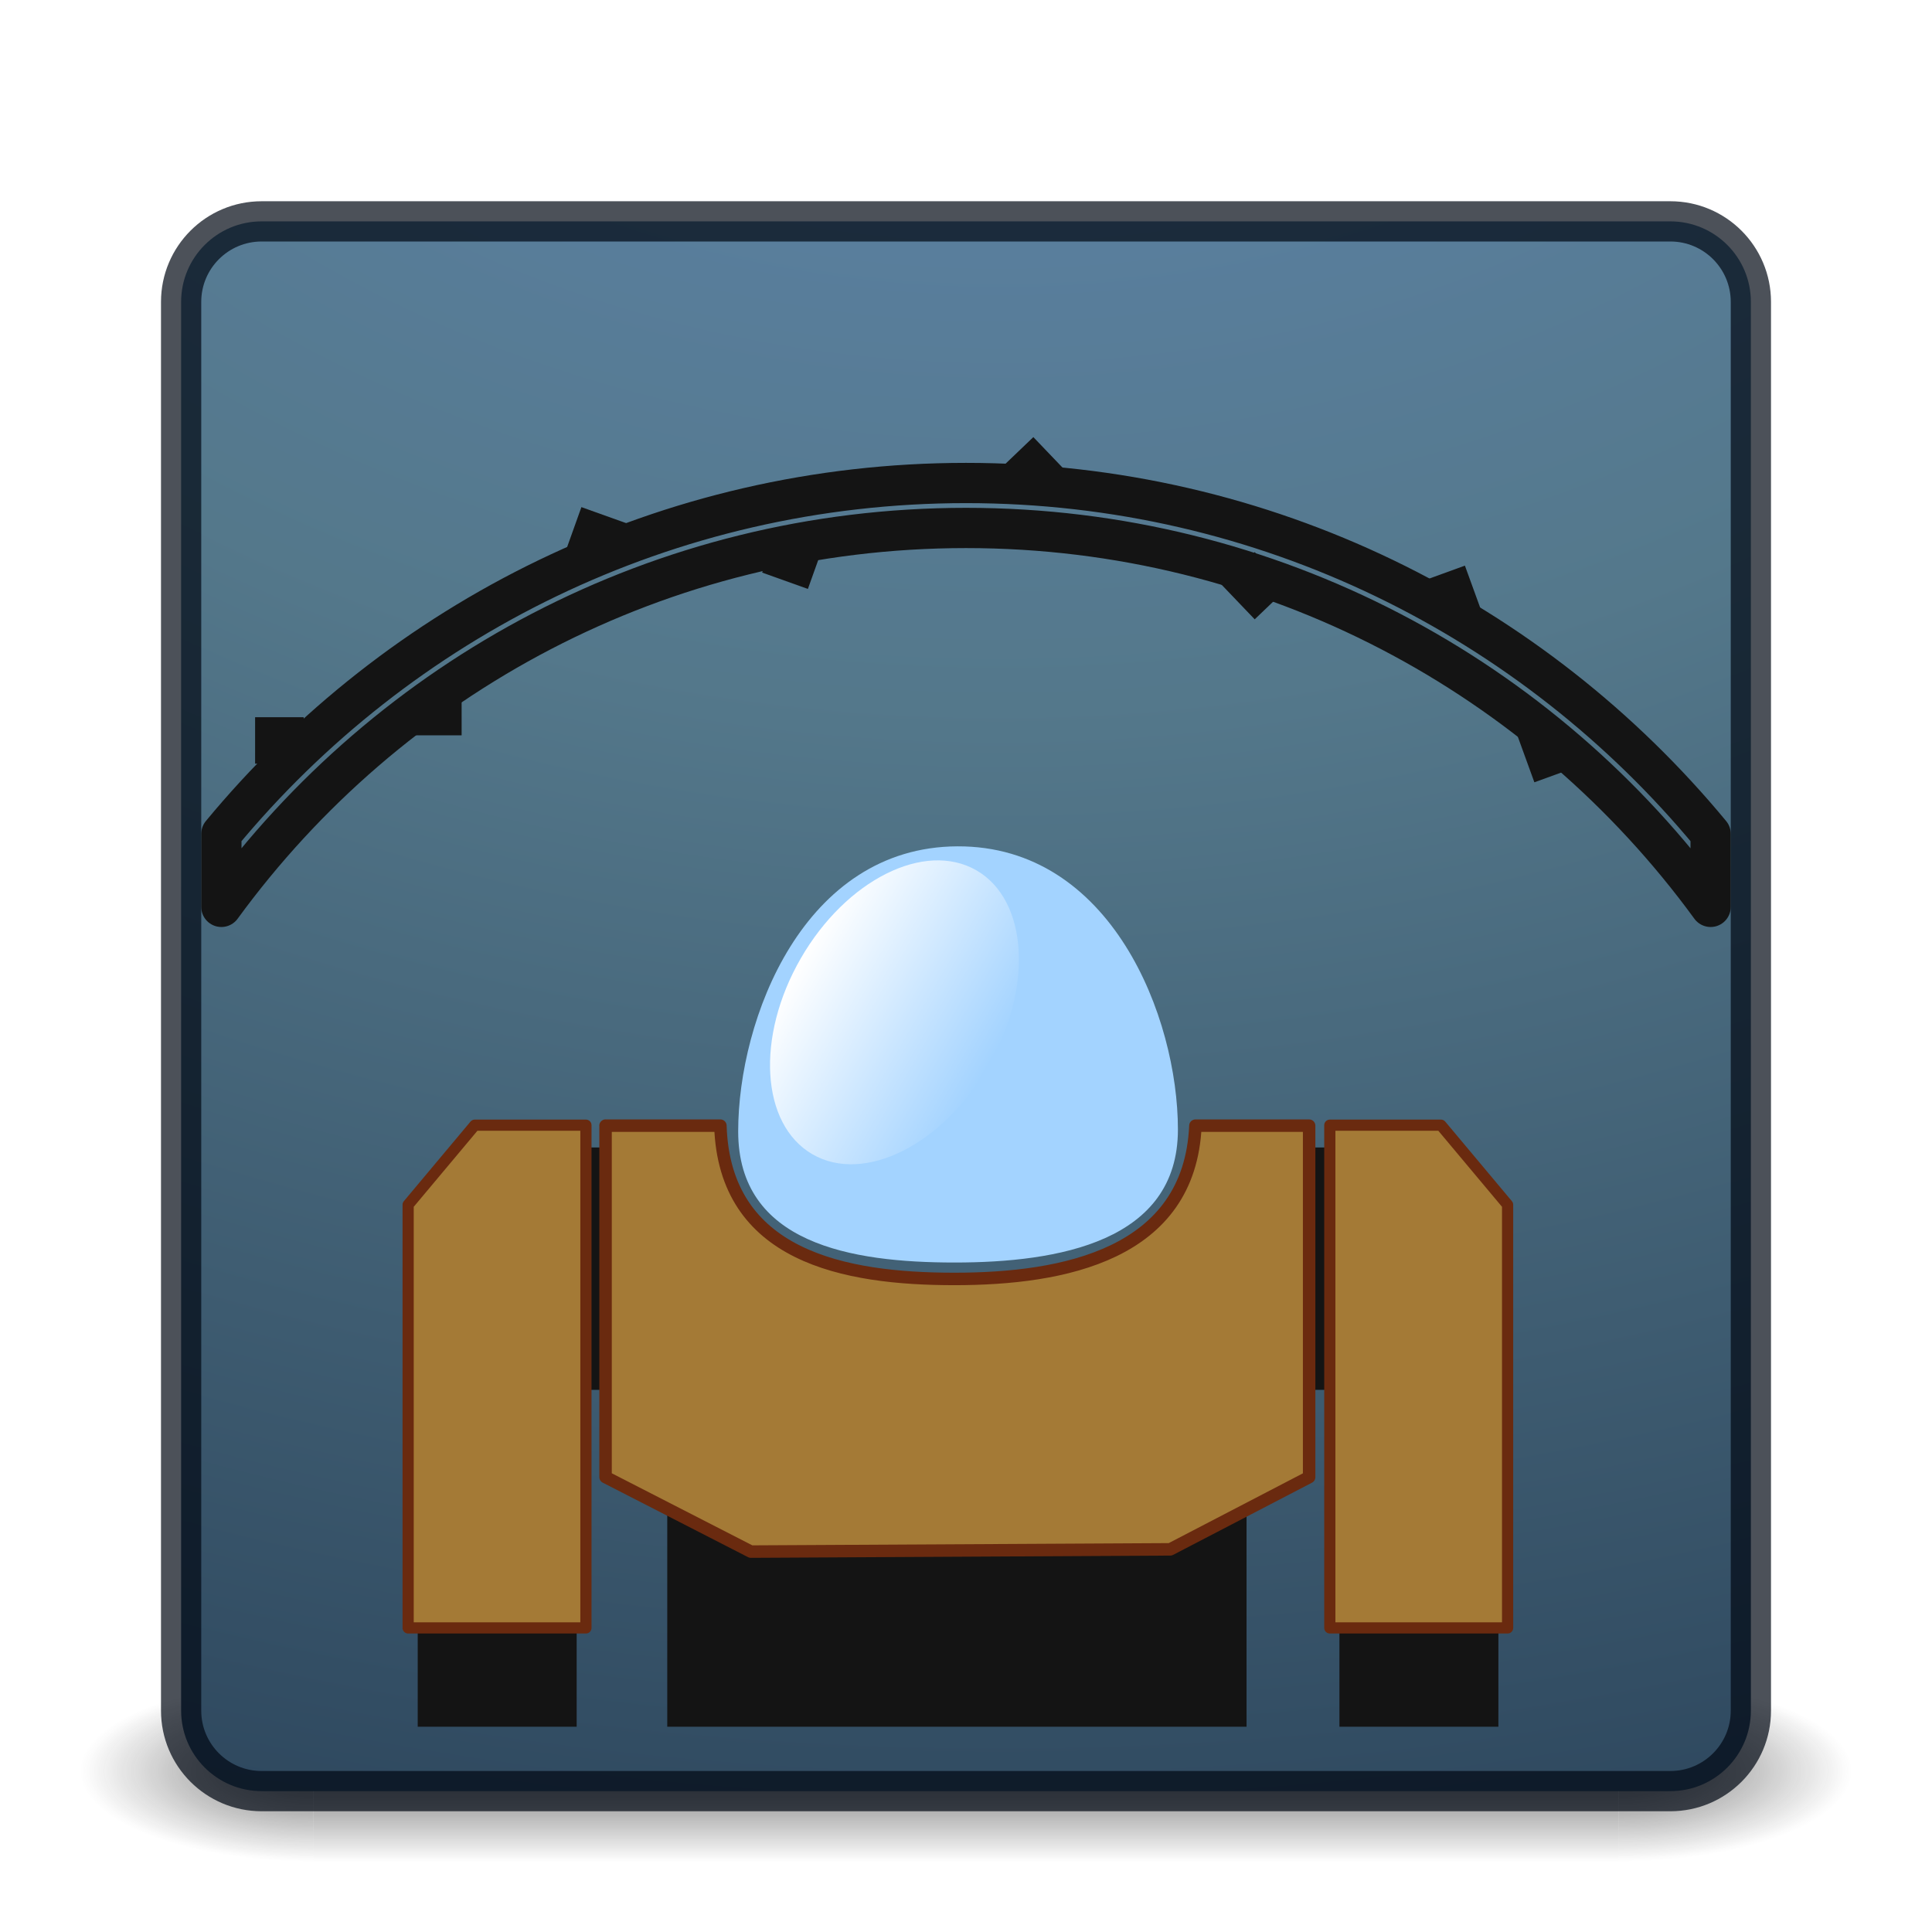
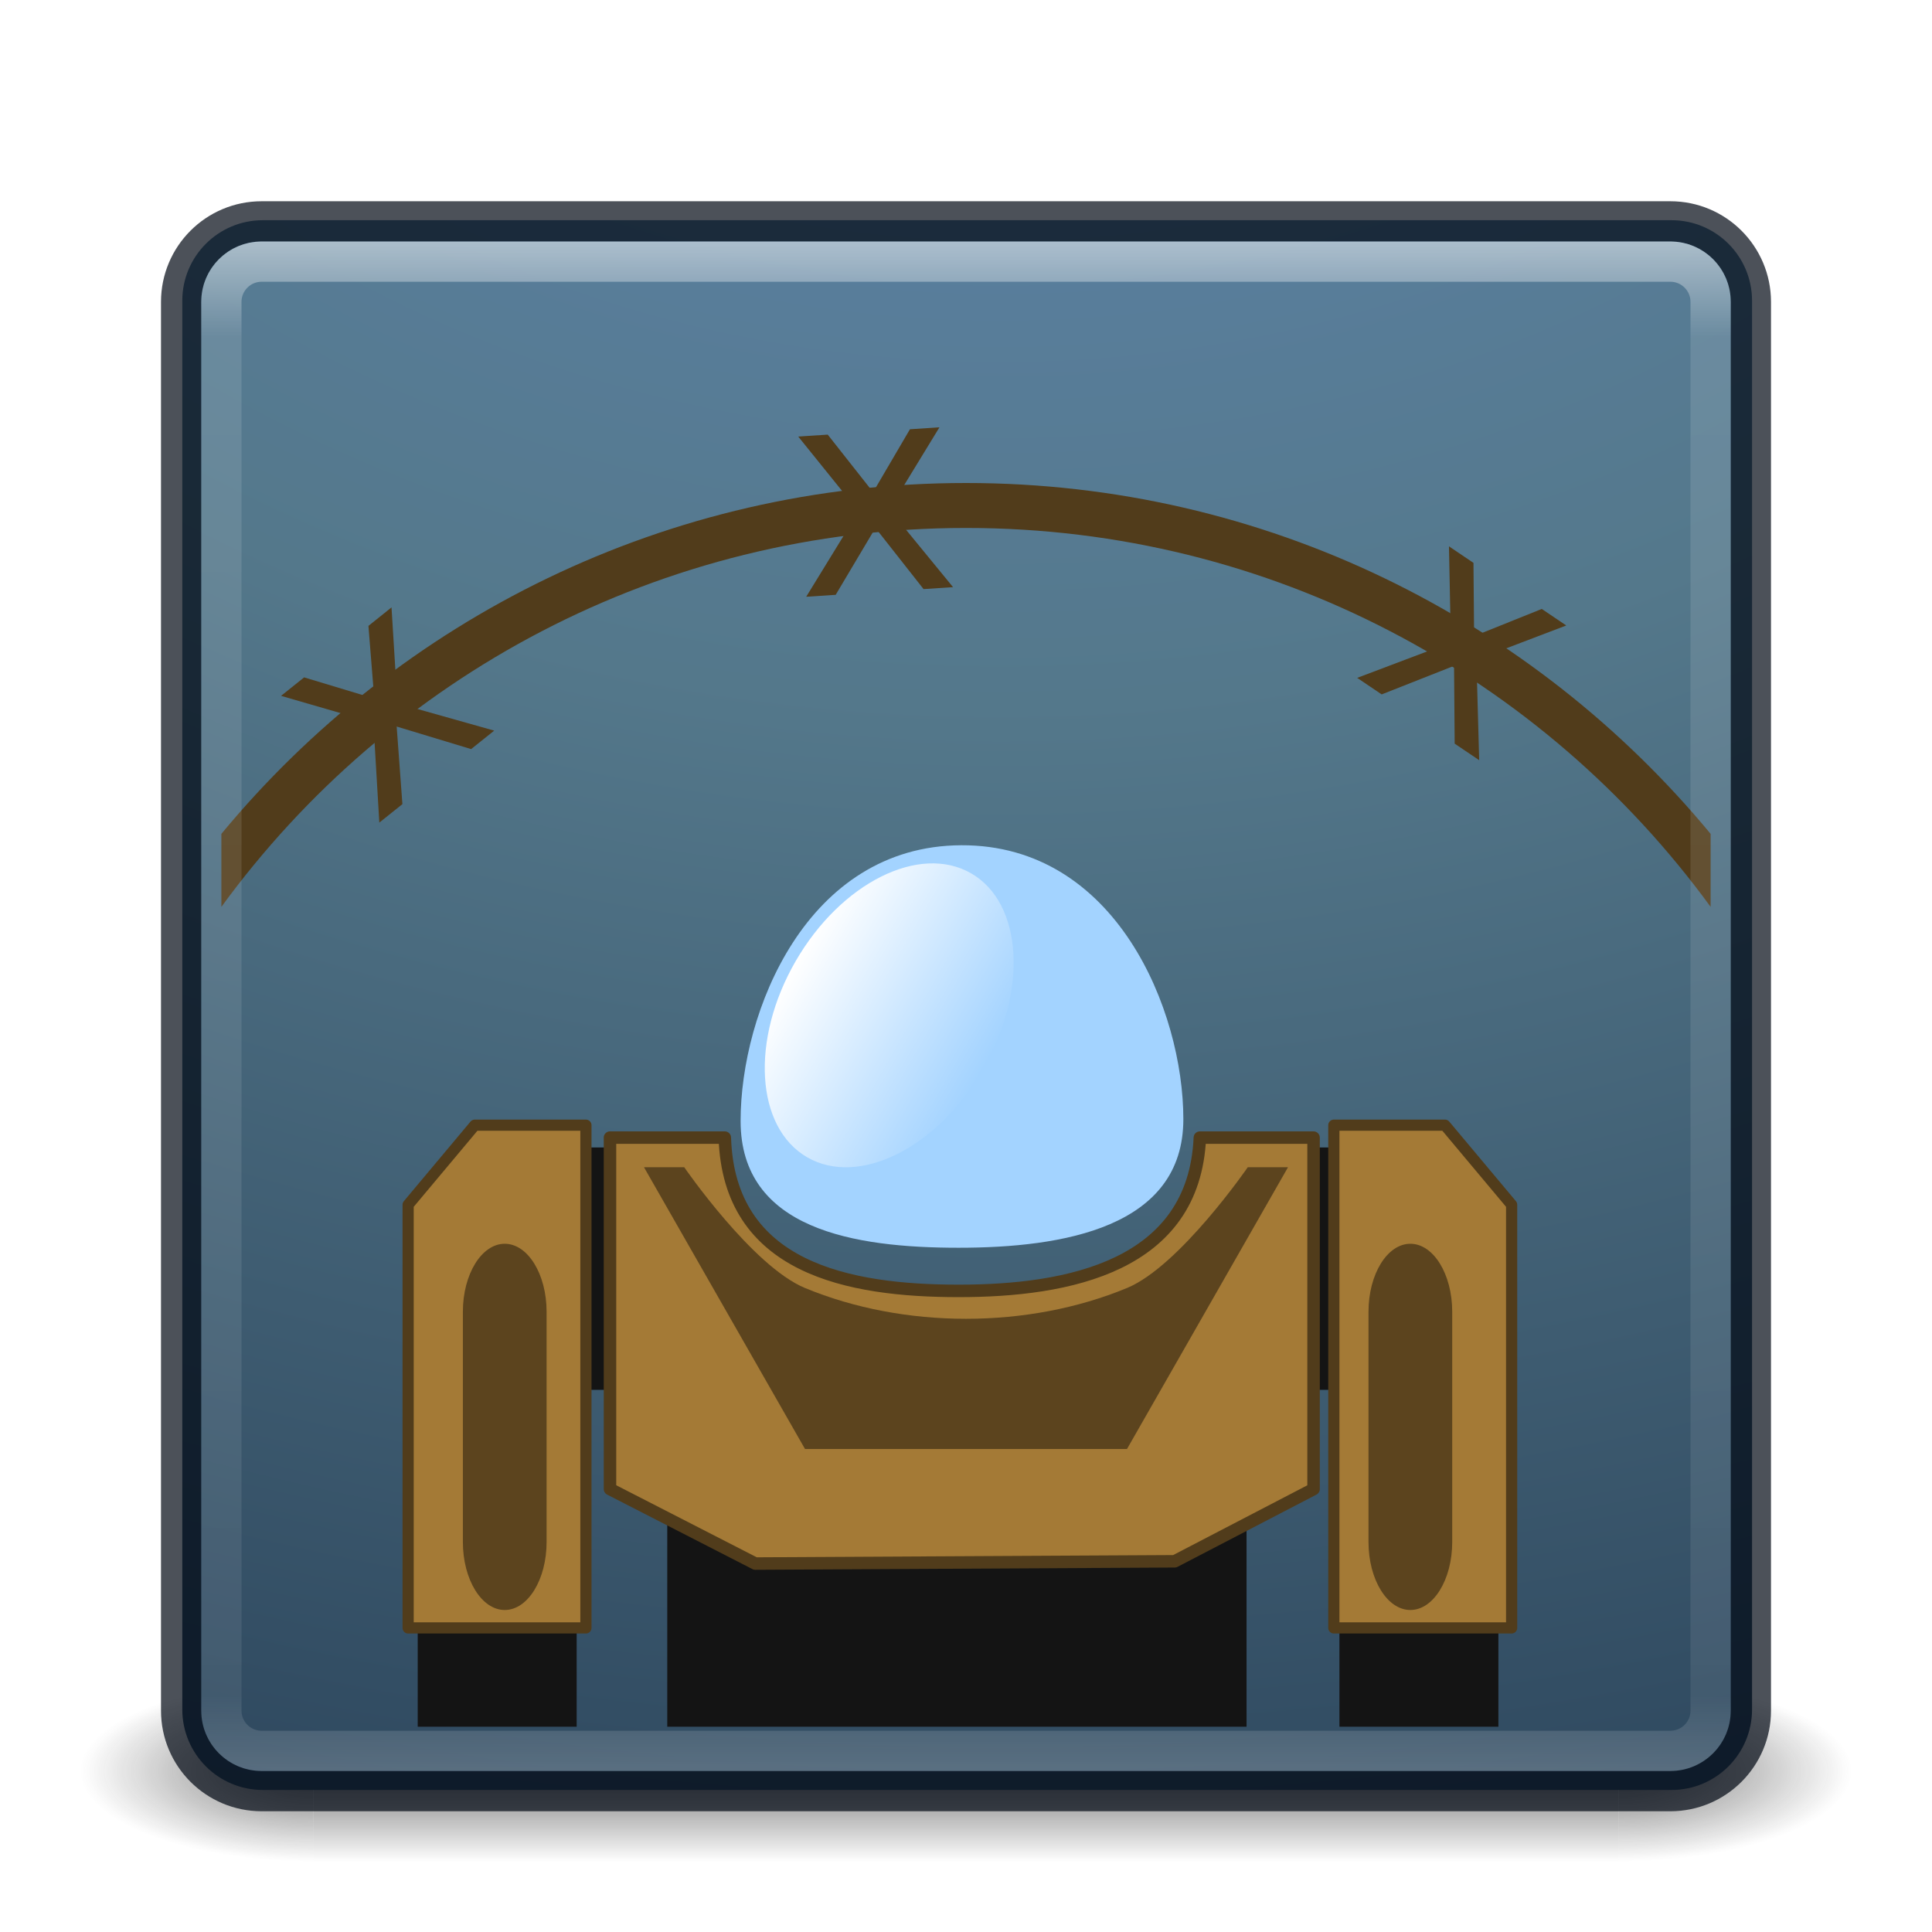
<svg xmlns="http://www.w3.org/2000/svg" xmlns:xlink="http://www.w3.org/1999/xlink" version="1.1" width="48" height="48" id="svg4296">
  <defs id="defs4298">
    <linearGradient id="linearGradient4539">
      <stop style="stop-color:#ffffff;stop-opacity:1;" offset="0" id="stop4541" />
      <stop style="stop-color:#ffffff;stop-opacity:0;" offset="1" id="stop4543" />
    </linearGradient>
    <linearGradient id="linearGradient4286">
      <stop offset="0" style="stop-color:#6188b9;stop-opacity:1" id="stop4288" />
      <stop offset="0.262" style="stop-color:#54788b;stop-opacity:1" id="stop4290" />
      <stop offset="0.705" style="stop-color:#12243d;stop-opacity:1" id="stop4292" />
      <stop offset="1" style="stop-color:#000918;stop-opacity:1" id="stop4294" />
    </linearGradient>
    <linearGradient id="linearGradient3895">
      <stop id="stop3897" style="stop-color:#ffffff;stop-opacity:1" offset="0" />
      <stop id="stop3899" style="stop-color:#ffffff;stop-opacity:0.235" offset="0.053" />
      <stop id="stop3901" style="stop-color:#ffffff;stop-opacity:0.157" offset="0.951" />
      <stop id="stop3903" style="stop-color:#ffffff;stop-opacity:0.392" offset="1" />
    </linearGradient>
    <linearGradient x1="20" y1="26" x2="20" y2="13" id="linearGradient4183" xlink:href="#linearGradient3680-6-6-6-3" gradientUnits="userSpaceOnUse" gradientTransform="translate(0,0.9999922)" />
    <linearGradient id="linearGradient3680-6-6-6-3">
      <stop id="stop3682-4-6-1-3" style="stop-color:#dcdcdc;stop-opacity:1" offset="0" />
      <stop id="stop3684-8-5-8-0" style="stop-color:#ffffff;stop-opacity:1" offset="1" />
    </linearGradient>
    <linearGradient x1="24" y1="5" x2="24" y2="43" id="linearGradient3982" xlink:href="#linearGradient3924-1" gradientUnits="userSpaceOnUse" gradientTransform="translate(4e-6,1.000006)" />
    <linearGradient id="linearGradient3924-1">
      <stop id="stop3926-3" style="stop-color:#ffffff;stop-opacity:1" offset="0" />
      <stop id="stop3928-91" style="stop-color:#ffffff;stop-opacity:0.235" offset="0.063" />
      <stop id="stop3930-6" style="stop-color:#ffffff;stop-opacity:0.157" offset="0.951" />
      <stop id="stop3932-6" style="stop-color:#ffffff;stop-opacity:0.392" offset="1" />
    </linearGradient>
    <radialGradient cx="4.993" cy="43.5" r="2.5" fx="4.993" fy="43.5" id="radialGradient3963" xlink:href="#linearGradient3688-166-749" gradientUnits="userSpaceOnUse" gradientTransform="matrix(2.003784,0,0,1.4,27.98813,-17.4)" />
    <linearGradient id="linearGradient3688-166-749">
      <stop id="stop2883" style="stop-color:#181818;stop-opacity:1" offset="0" />
      <stop id="stop2885" style="stop-color:#181818;stop-opacity:0" offset="1" />
    </linearGradient>
    <radialGradient cx="4.993" cy="43.5" r="2.5" fx="4.993" fy="43.5" id="radialGradient3965" xlink:href="#linearGradient3688-464-309" gradientUnits="userSpaceOnUse" gradientTransform="matrix(2.003784,0,0,1.4,-20.01187,-104.4)" />
    <linearGradient id="linearGradient3688-464-309">
      <stop id="stop2889" style="stop-color:#181818;stop-opacity:1" offset="0" />
      <stop id="stop2891" style="stop-color:#181818;stop-opacity:0" offset="1" />
    </linearGradient>
    <linearGradient x1="25.058" y1="47.028" x2="25.058" y2="39.999" id="linearGradient3967" xlink:href="#linearGradient3702-501-757" gradientUnits="userSpaceOnUse" />
    <linearGradient id="linearGradient3702-501-757">
      <stop id="stop2895" style="stop-color:#181818;stop-opacity:0" offset="0" />
      <stop id="stop2897" style="stop-color:#181818;stop-opacity:1" offset="0.5" />
      <stop id="stop2899" style="stop-color:#181818;stop-opacity:0" offset="1" />
    </linearGradient>
    <linearGradient x1="20" y1="26" x2="20" y2="13" id="linearGradient3018" xlink:href="#linearGradient3680-6-6-6-3" gradientUnits="userSpaceOnUse" gradientTransform="translate(0,0.9999922)" />
    <linearGradient x1="24" y1="5" x2="24" y2="43" id="linearGradient3024" xlink:href="#linearGradient3895" gradientUnits="userSpaceOnUse" gradientTransform="translate(4e-6,1.000006)" />
    <radialGradient cx="4.993" cy="43.5" r="2.5" fx="4.993" fy="43.5" id="radialGradient3038" xlink:href="#linearGradient3688-166-749" gradientUnits="userSpaceOnUse" gradientTransform="matrix(2.003784,0,0,1.4,27.98813,-17.4)" />
    <radialGradient cx="4.993" cy="43.5" r="2.5" fx="4.993" fy="43.5" id="radialGradient3040" xlink:href="#linearGradient3688-464-309" gradientUnits="userSpaceOnUse" gradientTransform="matrix(2.003784,0,0,1.4,-20.01187,-104.4)" />
    <linearGradient x1="25.058" y1="47.028" x2="25.058" y2="39.999" id="linearGradient3042" xlink:href="#linearGradient3702-501-757" gradientUnits="userSpaceOnUse" />
    <radialGradient cx="6.73" cy="9.957" r="12.672" fx="6.2" fy="9.957" id="radialGradient3031" xlink:href="#linearGradient2867-449-88-871-390-598-476-591-434-148-57-177-8-3-3-6-4-8-8-8" gradientUnits="userSpaceOnUse" gradientTransform="matrix(0,9.497552,-11.65996,0,140.9306,-79.16098)" />
    <linearGradient id="linearGradient2867-449-88-871-390-598-476-591-434-148-57-177-8-3-3-6-4-8-8-8">
      <stop id="stop3750-1-0-7-6-6-1-3-9" style="stop-color:#ffcd7d;stop-opacity:1" offset="0" />
      <stop id="stop3752-3-7-4-0-32-8-923-0" style="stop-color:#fc8f36;stop-opacity:1" offset="0.262" />
      <stop id="stop3754-1-8-5-2-7-6-7-1" style="stop-color:#e23a0e;stop-opacity:1" offset="0.705" />
      <stop id="stop3756-1-6-2-6-6-1-96-6" style="stop-color:#ac441f;stop-opacity:1" offset="1" />
    </linearGradient>
    <radialGradient cx="7.118" cy="9.957" r="12.672" fx="7.118" fy="9.957" id="radialGradient3054-6" xlink:href="#linearGradient2867-449-88-871-390-598-476-591-434-148-57-177-8-3-3-6-4-8-8-8-5" gradientUnits="userSpaceOnUse" gradientTransform="matrix(0,9.140245,-11.2213,0,136.5628,-77.88753)" />
    <linearGradient id="linearGradient2867-449-88-871-390-598-476-591-434-148-57-177-8-3-3-6-4-8-8-8-5">
      <stop id="stop3750-1-0-7-6-6-1-3-9-3" style="stop-color:#505050;stop-opacity:1" offset="0" />
      <stop id="stop3752-3-7-4-0-32-8-923-0-7" style="stop-color:#2b2b2b;stop-opacity:1" offset="0.262" />
      <stop id="stop3754-1-8-5-2-7-6-7-1-9" style="stop-color:#0a0a0a;stop-opacity:1" offset="0.705" />
      <stop id="stop3756-1-6-2-6-6-1-96-6-0" style="stop-color:#000000;stop-opacity:1" offset="1" />
    </linearGradient>
    <radialGradient cx="6.73" cy="9.957" r="12.672" fx="6.2" fy="9.957" id="radialGradient3077" xlink:href="#linearGradient2867-449-88-871-390-598-476-591-434-148-57-177-8-3-3-6-4-8-8-8-5" gradientUnits="userSpaceOnUse" gradientTransform="matrix(0,9.497552,-11.65996,0,136.4305,-84.66097)" />
    <linearGradient x1="20" y1="26" x2="20" y2="13" id="linearGradient3018-5" xlink:href="#linearGradient3680-6-6-6-3-7" gradientUnits="userSpaceOnUse" gradientTransform="translate(0,0.9999922)" />
    <linearGradient id="linearGradient3680-6-6-6-3-7">
      <stop id="stop3682-4-6-1-3-7" style="stop-color:#dcdcdc;stop-opacity:1" offset="0" />
      <stop id="stop3684-8-5-8-0-2" style="stop-color:#ffffff;stop-opacity:1" offset="1" />
    </linearGradient>
    <linearGradient x1="20" y1="26" x2="20" y2="13" id="linearGradient3950" xlink:href="#linearGradient3680-6-6-6-3-7" gradientUnits="userSpaceOnUse" gradientTransform="translate(-20,-24.00001)" />
    <linearGradient xlink:href="#linearGradient2882" id="linearGradient3118" gradientUnits="userSpaceOnUse" x1="15.733" y1="13.055" x2="15.733" y2="31.025" />
    <linearGradient id="linearGradient2882">
      <stop style="stop-color:white;stop-opacity:1;" offset="0" id="stop2884" />
      <stop id="stop2892" offset="0.392" style="stop-color:#fce94f;stop-opacity:1;" />
      <stop id="stop2890" offset="0.5" style="stop-color:#fce94f;stop-opacity:1;" />
      <stop style="stop-color:#fce94f;stop-opacity:1;" offset="0.693" id="stop2894" />
      <stop style="stop-color:white;stop-opacity:1;" offset="1" id="stop2886" />
    </linearGradient>
    <linearGradient xlink:href="#linearGradient2882" id="linearGradient3849" gradientUnits="userSpaceOnUse" x1="15.733" y1="13.055" x2="15.733" y2="31.025" />
    <radialGradient xlink:href="#linearGradient3688-166-749" id="radialGradient3058" gradientUnits="userSpaceOnUse" gradientTransform="matrix(2.003784,0,0,1.4,27.98813,-17.4)" cx="4.993" cy="43.5" fx="4.993" fy="43.5" r="2.5" />
    <radialGradient xlink:href="#linearGradient3688-464-309" id="radialGradient3060" gradientUnits="userSpaceOnUse" gradientTransform="matrix(2.003784,0,0,1.4,-20.01187,-104.4)" cx="4.993" cy="43.5" fx="4.993" fy="43.5" r="2.5" />
    <linearGradient xlink:href="#linearGradient3702-501-757" id="linearGradient3062" gradientUnits="userSpaceOnUse" x1="25.058" y1="47.028" x2="25.058" y2="39.999" />
    <radialGradient xlink:href="#linearGradient2867-449-88-871-390-598-476-591-434-148-57-177-8-3-3-6-4-8-8-8-5" id="radialGradient3064" gradientUnits="userSpaceOnUse" gradientTransform="matrix(0,9.140245,-11.2213,0,136.5628,-77.88753)" cx="7.118" cy="9.957" fx="7.118" fy="9.957" r="12.672" />
    <linearGradient xlink:href="#linearGradient3895" id="linearGradient3066" gradientUnits="userSpaceOnUse" gradientTransform="translate(4e-6,1.000006)" x1="24" y1="5" x2="24" y2="43" />
    <linearGradient xlink:href="#linearGradient2882" id="linearGradient3068" gradientUnits="userSpaceOnUse" x1="15.733" y1="13.055" x2="15.733" y2="31.025" />
-     <radialGradient xlink:href="#linearGradient4286" id="radialGradient3078" gradientUnits="userSpaceOnUse" gradientTransform="matrix(0,9.140245,-11.2213,0,136.5628,-77.88753)" cx="7.118" cy="9.957" fx="7.118" fy="9.957" r="12.672" />
-     <linearGradient xlink:href="#linearGradient4539" id="linearGradient4545" x1="29.084" y1="10.834" x2="34.457" y2="10.834" gradientUnits="userSpaceOnUse" gradientTransform="translate(0.05043661,-0.1632915)" />
+     <radialGradient xlink:href="#linearGradient4286" id="radialGradient3078" gradientUnits="userSpaceOnUse" gradientTransform="matrix(0,9.140245,-11.2213,0,136.5917,-77.91642)" cx="7.118" cy="9.957" fx="7.118" fy="9.957" r="12.672" />
+     <linearGradient xlink:href="#linearGradient4539" id="linearGradient4545" x1="29.084" y1="10.834" x2="34.457" y2="10.834" gradientUnits="userSpaceOnUse" gradientTransform="translate(-0.02541994,-0.03347525)" />
+     <linearGradient id="linearGradient4228">
+       <stop id="stop4230" style="stop-color:#7ec1f8;stop-opacity:1;" offset="0" />
+       <stop id="stop4232" style="stop-color:#e3effb;stop-opacity:1" offset="0.262" />
+       <stop id="stop4234" style="stop-color:#2674c6;stop-opacity:1;" offset="0.661" />
+       <stop id="stop4236" style="stop-color:#0b4169;stop-opacity:1;" offset="1" />
+     </linearGradient>
+     <linearGradient gradientTransform="translate(5.3e-6,1.000001)" gradientUnits="userSpaceOnUse" xlink:href="#linearGradient3924-1" id="linearGradient4181" y2="43" x2="24" y1="5" x1="24" />
+     <linearGradient gradientTransform="matrix(0.7037037,0,0,0.7037037,-39.33337,2.481429)" gradientUnits="userSpaceOnUse" xlink:href="#linearGradient5803-2-7" id="linearGradient4907-4" y2="54.78" x2="167.983" y1="8.508" x1="167.983" />
+     <linearGradient id="linearGradient5803-2-7">
+       <stop offset="0" style="stop-color:#fffdf3;stop-opacity:1" id="stop5805-3-6" />
+       <stop offset="1" style="stop-color:#fbebeb;stop-opacity:1" id="stop5807-0-0" />
+     </linearGradient>
+     <radialGradient gradientTransform="matrix(0,6.667758,-8.185877,0,105.8829,-59.46277)" gradientUnits="userSpaceOnUse" xlink:href="#linearGradient3242" id="radialGradient6305" fy="9.994" fx="8.276" r="12.672" cy="9.994" cx="8.276" />
+     <linearGradient id="linearGradient3242">
+       <stop offset="0" style="stop-color:#7ec1f8;stop-opacity:1;" id="stop3244" />
+       <stop offset="0.262" style="stop-color:#4f97e3;stop-opacity:1;" id="stop3246" />
+       <stop offset="0.661" style="stop-color:#2674c6;stop-opacity:1;" id="stop3248" />
+       <stop offset="1" style="stop-color:#0b4169;stop-opacity:1;" id="stop3250" />
+     </linearGradient>
+     <radialGradient gradientTransform="matrix(2.003784,0,0,1.4,27.98813,-17.4)" gradientUnits="userSpaceOnUse" xlink:href="#linearGradient3688-166-749" id="radialGradient3013" fy="43.5" fx="4.993" r="2.5" cy="43.5" cx="4.993" />
+     <radialGradient gradientTransform="matrix(2.003784,0,0,1.4,-20.01187,-104.4)" gradientUnits="userSpaceOnUse" xlink:href="#linearGradient3688-166-749" id="radialGradient3015" fy="43.5" fx="4.993" r="2.5" cy="43.5" cx="4.993" />
+     <linearGradient gradientUnits="userSpaceOnUse" xlink:href="#linearGradient3702-501-757" id="linearGradient3141" y2="39.999" x2="25.058" y1="47.028" x1="25.058" />
+     <radialGradient r="12.672" fy="9.994" fx="8.276" cy="9.994" cx="8.276" gradientTransform="matrix(0,6.667758,-8.185877,0,105.8829,-59.46277)" gradientUnits="userSpaceOnUse" id="radialGradient3036" xlink:href="#linearGradient3242" />
+     <linearGradient y2="43" x2="24" y1="5" x1="24" gradientTransform="translate(5.3e-6,1.000001)" gradientUnits="userSpaceOnUse" id="linearGradient3040" xlink:href="#linearGradient3924-1" />
+     <linearGradient y2="43" x2="24" y1="5" x1="24" gradientTransform="translate(2.8066772e-6,1.000009)" gradientUnits="userSpaceOnUse" id="linearGradient3044" xlink:href="#linearGradient3924-1" />
+     <linearGradient gradientTransform="matrix(0.3264458,0,0,0.3264458,55.82158,18.11697)" gradientUnits="userSpaceOnUse" y2="194.266" x2="-99.389" y1="-41.815" x1="-96.894" id="linearGradient3822" xlink:href="#linearGradient3242" />
+     <linearGradient y2="41" x2="23" y1="20" x1="23" gradientUnits="userSpaceOnUse" id="linearGradient3058" xlink:href="#linearGradient2867-449-88-871-390-598-476-591-434-148" />
+     <linearGradient id="linearGradient2867-449-88-871-390-598-476-591-434-148">
+       <stop id="stop4627" style="stop-color:#51cfee;stop-opacity:1" offset="0" />
+       <stop id="stop4629" style="stop-color:#49a3d2;stop-opacity:1" offset="0.262" />
+       <stop id="stop4631" style="stop-color:#3470b4;stop-opacity:1" offset="0.705" />
+       <stop id="stop4633" style="stop-color:#1b5699;stop-opacity:1" offset="1" />
+     </linearGradient>
+     <linearGradient y2="18" x2="35" y1="32.036" x1="35" gradientUnits="userSpaceOnUse" id="linearGradient3060" xlink:href="#linearGradient3332-412-419-652-471-761-410-156-661-505" />
+     <linearGradient id="linearGradient3332-412-419-652-471-761-410-156-661-505">
+       <stop id="stop8032" style="stop-color:#205286;stop-opacity:1;" offset="0" />
+       <stop id="stop8034" style="stop-color:#5492be;stop-opacity:1;" offset="1" />
+     </linearGradient>
+     <linearGradient y2="30.185" x2="32.817" y1="19.819" x1="32.817" gradientUnits="userSpaceOnUse" id="linearGradient3062-8" xlink:href="#linearGradient4539" />
+     <linearGradient xlink:href="#linearGradient4539" id="linearGradient3093" gradientUnits="userSpaceOnUse" x1="32.817" y1="19.819" x2="32.817" y2="30.185" />
+     <linearGradient gradientTransform="translate(0.5226127,-0.8467863)" y2="30.185" x2="32.817" y1="19.819" x1="32.817" gradientUnits="userSpaceOnUse" id="linearGradient3075" xlink:href="#linearGradient4539" />
  </defs>
  <g transform="matrix(1.157895,0,0,0.6428571,-3.789476,16.03572)" id="g3712-5" style="opacity:0.6">
    <rect width="5" height="7" x="38" y="40" id="rect2801-3" style="fill:url(#radialGradient3058);fill-opacity:1;stroke:none" />
    <rect width="5" height="7" x="-10" y="-47" transform="scale(-1,-1)" id="rect3696-6" style="fill:url(#radialGradient3060);fill-opacity:1;stroke:none" />
    <rect width="28" height="7" x="10" y="40" id="rect3700-4" style="fill:url(#linearGradient3062);fill-opacity:1;stroke:none" />
  </g>
-   <rect width="39" height="39" rx="2" ry="2" x="4.5" y="5.5" id="rect5505-21" style="color:#000000;fill:url(#radialGradient3078);fill-opacity:1;fill-rule:nonzero;stroke:none;stroke-width:1;marker:none;visibility:visible;display:inline;overflow:visible;enable-background:accumulate" />
+   <rect width="39" height="39" rx="2" ry="2" x="4.529" y="5.471" id="rect5505-21" style="color:#000000;display:inline;overflow:visible;visibility:visible;fill:url(#radialGradient3078);fill-opacity:1;fill-rule:nonzero;stroke:none;stroke-width:1;marker:none;enable-background:accumulate" />
  <rect width="39" height="39" rx="2" ry="2" x="4.5" y="5.5" id="rect5505-21-3-2" style="opacity:0.7;color:#000000;fill:none;stroke:#000712;stroke-width:1;stroke-linecap:round;stroke-linejoin:round;stroke-miterlimit:4;stroke-opacity:1;stroke-dasharray:none;stroke-dashoffset:0;marker:none;visibility:visible;display:inline;overflow:visible;enable-background:accumulate" />
-   <path style="opacity:1;fill:none;stroke:#141414;stroke-width:1;stroke-linecap:round;stroke-linejoin:round;stroke-miterlimit:4;stroke-opacity:1;stroke-dasharray:none;stroke-dashoffset:0" d="M 24 12 C 16.557 12 9.903 15.394 5.5 20.717 L 5.5 22.531 C 9.66 16.825 16.392 13.117 24 13.117 C 31.607 13.117 38.34 16.825 42.5 22.531 L 42.5 20.717 C 38.097 15.394 31.443 12 24 12 z " id="rect6741" />
  <rect style="opacity:1;fill:#141414;fill-opacity:1;stroke:none;stroke-width:0.1;stroke-linecap:round;stroke-linejoin:round;stroke-miterlimit:4;stroke-dasharray:none;stroke-opacity:1" id="rect4499" width="14.392" height="8.552" x="16.578" y="34.348" />
  <path id="path4231" d="m 35.659,28.508 -5.314,0 -0.718,1.677 -1.601,1.656 0,2.69 7.633,0 z" style="opacity:1;fill:#141414;fill-opacity:1;stroke:none;stroke-width:0.1;stroke-linecap:round;stroke-linejoin:round;stroke-miterlimit:4;stroke-dasharray:none;stroke-opacity:1" />
  <path style="opacity:1;fill:#141414;fill-opacity:1;stroke:none;stroke-width:0.1;stroke-linecap:round;stroke-linejoin:round;stroke-miterlimit:4;stroke-dasharray:none;stroke-opacity:1" d="m 12.026,28.508 5.314,0 0.718,1.677 1.601,1.656 0,2.69 -7.633,0 z" id="rect4501" />
  <rect y="34.348" x="10.378" height="8.552" width="3.949" id="rect4235" style="opacity:1;fill:#141414;fill-opacity:1;stroke:none;stroke-width:0.1;stroke-linecap:round;stroke-linejoin:round;stroke-miterlimit:4;stroke-dasharray:none;stroke-opacity:1" />
-   <path style="opacity:1;fill:#a47a36;fill-opacity:1;stroke:#6a2a0f;stroke-width:0.278;stroke-linecap:round;stroke-linejoin:round;stroke-miterlimit:4;stroke-dasharray:none;stroke-opacity:1" d="m 11.796,27.955 2.761,0 0,12.49 -4.417,0 0,-10.513 z" id="rect4494" />
-   <path style="opacity:1;fill:#a47a36;fill-opacity:1;stroke:#6a2a0f;stroke-width:0.31;stroke-linecap:round;stroke-linejoin:round;stroke-miterlimit:4;stroke-dasharray:none;stroke-opacity:1" d="m 15.045,27.966 0,8.732 3.61,1.851 10.42,-0.056 3.45,-1.794 0,-8.732 -2.825,0 c -0.14,3.201 -3.27,3.808 -5.99,3.808 -2.737,0 -5.712,-0.56 -5.812,-3.808 l -2.854,0 z" id="rect4489" />
-   <path style="opacity:1;fill:#a3d3ff;fill-opacity:1;stroke:none;stroke-width:0.1;stroke-linecap:round;stroke-linejoin:round;stroke-miterlimit:4;stroke-dasharray:none;stroke-opacity:1" d="m 29.265,28.063 c 0,2.788 -2.975,3.304 -5.547,3.304 -2.572,0 -5.378,-0.469 -5.378,-3.258 0,-2.788 1.623,-7.066 5.446,-7.082 3.823,-0.016 5.479,4.248 5.479,7.036 z" id="path4486" />
-   <ellipse style="opacity:1;fill:url(#linearGradient4545);fill-opacity:1;stroke:none;stroke-width:0.5;stroke-linecap:round;stroke-linejoin:round;stroke-miterlimit:4;stroke-dasharray:none;stroke-opacity:1" id="path4537" cx="31.821" cy="10.67" rx="2.686" ry="4.073" transform="matrix(0.8660254,0.5,-0.5,0.8660254,0,0)" />
-   <rect style="opacity:1;fill:#141414;fill-opacity:1;stroke:none;stroke-width:1;stroke-linecap:round;stroke-linejoin:round;stroke-miterlimit:4;stroke-dasharray:none;stroke-opacity:1" id="rect4581" width="1.207" height="1.154" x="6.338" y="17.819" rx="4.216037e-17" ry="5.7874691e-17" />
-   <rect ry="5.7874691e-17" rx="4.216037e-17" y="17.115" x="10.262" height="1.154" width="1.207" id="rect4583" style="opacity:1;fill:#141414;fill-opacity:1;stroke:none;stroke-width:1;stroke-linecap:round;stroke-linejoin:round;stroke-miterlimit:4;stroke-dasharray:none;stroke-opacity:1" />
-   <rect style="opacity:1;fill:#141414;fill-opacity:1;stroke:none;stroke-width:1;stroke-linecap:round;stroke-linejoin:round;stroke-miterlimit:4;stroke-dasharray:none;stroke-opacity:1" id="rect4585" width="1.207" height="1.154" x="17.844" y="6.999" rx="4.216037e-17" ry="5.7874691e-17" transform="matrix(0.9415906,0.3367598,-0.3367598,0.9415906,0,0)" />
-   <rect transform="matrix(0.9415906,0.3367598,-0.3367598,0.9415906,0,0)" ry="5.7874691e-17" rx="4.216037e-17" y="5.864" x="22.62" height="1.154" width="1.207" id="rect4587" style="opacity:1;fill:#141414;fill-opacity:1;stroke:none;stroke-width:1;stroke-linecap:round;stroke-linejoin:round;stroke-miterlimit:4;stroke-dasharray:none;stroke-opacity:1" />
-   <rect style="opacity:1;fill:#141414;fill-opacity:1;stroke:none;stroke-width:1;stroke-linecap:round;stroke-linejoin:round;stroke-miterlimit:4;stroke-dasharray:none;stroke-opacity:1" id="rect4589" width="1.207" height="1.154" x="25.595" y="-11.043" rx="4.216037e-17" ry="5.7874691e-17" transform="matrix(0.6913097,0.7225585,-0.7225585,0.6913097,0,0)" />
-   <rect transform="matrix(0.6913097,0.7225585,-0.7225585,0.6913097,0,0)" ry="5.7874691e-17" rx="4.216037e-17" y="-13.041" x="31.461" height="1.154" width="1.207" id="rect4591" style="opacity:1;fill:#141414;fill-opacity:1;stroke:none;stroke-width:1;stroke-linecap:round;stroke-linejoin:round;stroke-miterlimit:4;stroke-dasharray:none;stroke-opacity:1" />
-   <rect style="opacity:1;fill:#141414;fill-opacity:1;stroke:none;stroke-width:1;stroke-linecap:round;stroke-linejoin:round;stroke-miterlimit:4;stroke-dasharray:none;stroke-opacity:1" id="rect4593" width="1.207" height="1.154" x="25.636" y="-29.409" rx="4.216037e-17" ry="5.7874691e-17" transform="matrix(0.3414688,0.9398931,-0.9398931,0.3414688,0,0)" />
-   <rect transform="matrix(0.3414688,0.9398931,-0.9398931,0.3414688,0,0)" ry="5.7874691e-17" rx="4.216037e-17" y="-30.347" x="30.078" height="1.154" width="1.207" id="rect4595" style="opacity:1;fill:#141414;fill-opacity:1;stroke:none;stroke-width:1;stroke-linecap:round;stroke-linejoin:round;stroke-miterlimit:4;stroke-dasharray:none;stroke-opacity:1" />
+   <path style="opacity:1;fill:#a47a36;fill-opacity:1;stroke:#513c1b;stroke-width:0.278;stroke-linecap:round;stroke-linejoin:round;stroke-miterlimit:4;stroke-dasharray:none;stroke-opacity:1" d="m 11.796,27.955 2.761,0 0,12.49 -4.417,0 0,-10.513 z" id="rect4494" />
+   <path style="opacity:1;fill:#a47a36;fill-opacity:1;stroke:#513c1b;stroke-width:0.31;stroke-linecap:round;stroke-linejoin:round;stroke-miterlimit:4;stroke-dasharray:none;stroke-opacity:1" d="m 15.155,28.263 0,8.732 3.61,1.851 10.42,-0.056 3.45,-1.794 0,-8.732 -2.825,0 c -0.14,3.201 -3.27,3.808 -5.99,3.808 -2.737,0 -5.712,-0.56 -5.812,-3.808 l -2.854,0 z" id="rect4489" />
+   <path style="opacity:1;fill:#a3d3ff;fill-opacity:1;stroke:none;stroke-width:0.1;stroke-linecap:round;stroke-linejoin:round;stroke-miterlimit:4;stroke-dasharray:none;stroke-opacity:1" d="m 29.4,27.805 c 0,2.697 -2.996,3.195 -5.585,3.195 -2.589,0 -5.415,-0.454 -5.415,-3.151 0,-2.697 1.635,-6.834 5.483,-6.849 3.849,-0.016 5.517,4.108 5.517,6.805 z" id="path4486" />
+   <ellipse style="opacity:1;fill:url(#linearGradient4545);fill-opacity:1;stroke:none;stroke-width:0.5;stroke-linecap:round;stroke-linejoin:round;stroke-miterlimit:4;stroke-dasharray:none;stroke-opacity:1" id="path4537" cx="31.745" cy="10.8" rx="2.686" ry="4.073" transform="matrix(0.8660254,0.5,-0.5,0.8660254,0,0)" />
  <rect style="opacity:1;fill:#141414;fill-opacity:1;stroke:none;stroke-width:0.1;stroke-linecap:round;stroke-linejoin:round;stroke-miterlimit:4;stroke-dasharray:none;stroke-opacity:1" id="rect4237" width="3.949" height="8.552" x="33.278" y="34.348" />
-   <path id="path4233" d="m 35.8,27.955 -2.761,0 0,12.49 4.417,0 0,-10.513 z" style="opacity:1;fill:#a47a36;fill-opacity:1;stroke:#6a2a0f;stroke-width:0.278;stroke-linecap:round;stroke-linejoin:round;stroke-miterlimit:4;stroke-dasharray:none;stroke-opacity:1" />
+   <path id="path4233" d="m 35.9,27.955 -2.761,0 0,12.49 4.417,0 0,-10.513 z" style="opacity:1;fill:#a47a36;fill-opacity:1;stroke:#513c1b;stroke-width:0.278;stroke-linecap:round;stroke-linejoin:round;stroke-miterlimit:4;stroke-dasharray:none;stroke-opacity:1" />
+   <g id="g4244" style="fill:#513c1b;fill-opacity:1">
+     <path id="rect6741" d="M 24 12 C 16.557 12 9.903 15.394 5.5 20.717 L 5.5 22.531 C 9.66 16.825 16.392 13.117 24 13.117 C 31.607 13.117 38.34 16.825 42.5 22.531 L 42.5 20.717 C 38.097 15.394 31.443 12 24 12 z " style="opacity:1;fill:#513c1b;stroke:none;stroke-width:1;stroke-linecap:round;stroke-linejoin:round;stroke-miterlimit:4;stroke-opacity:1;stroke-dasharray:none;stroke-dashoffset:0;fill-opacity:1" />
+     <text transform="matrix(0.7805829,-0.6250523,0.6250523,0.7805829,0,0)" id="text4232" y="21.843" x="-5.558" style="font-style:normal;font-weight:normal;font-size:7.441px;line-height:125%;font-family:sans-serif;letter-spacing:0px;word-spacing:0px;fill:#513c1b;fill-opacity:1;stroke:none;stroke-width:1px;stroke-linecap:butt;stroke-linejoin:miter;stroke-opacity:1" xml:space="preserve">
+       <tspan y="21.843" x="-5.558" id="tspan4234">x</tspan>
+     </text>
+     <text xml:space="preserve" style="font-style:normal;font-weight:normal;font-size:7.441px;line-height:125%;font-family:sans-serif;letter-spacing:0px;word-spacing:0px;fill:#513c1b;fill-opacity:1;stroke:none;stroke-width:1px;stroke-linecap:butt;stroke-linejoin:miter;stroke-opacity:1" x="18.88" y="16.098" id="text4236" transform="matrix(0.9978686,-0.06525495,0.06525495,0.9978686,0,0)">
+       <tspan id="tspan4238" x="18.88" y="16.098">x</tspan>
+     </text>
+     <text transform="matrix(0.8289578,0.5593112,-0.5593112,0.8289578,0,0)" id="text4240" y="-4.901" x="37.232" style="font-style:normal;font-weight:normal;font-size:7.441px;line-height:125%;font-family:sans-serif;letter-spacing:0px;word-spacing:0px;fill:#513c1b;fill-opacity:1;stroke:none;stroke-width:1px;stroke-linecap:butt;stroke-linejoin:miter;stroke-opacity:1" xml:space="preserve">
+       <tspan y="-4.901" x="37.232" id="tspan4242">x</tspan>
+     </text>
+   </g>
+   <path style="opacity:0.864;fill:#513c1b;fill-opacity:1;stroke:none;stroke-width:1.2;stroke-linecap:round;stroke-linejoin:round;stroke-miterlimit:4;stroke-dasharray:none;stroke-opacity:1" d="m 16,29 1,0 c 0,0 1.693,2.459 3,3 2.464,1.02 5.536,1.02 8,0 1.307,-0.541 3,-3 3,-3 l 1,0 0,0 -4,7 -8,0 z" id="rect4253" />
+   <rect style="opacity:0.864;fill:#513c1b;fill-opacity:1;stroke:none;stroke-width:1.2;stroke-linecap:round;stroke-linejoin:round;stroke-miterlimit:4;stroke-dasharray:none;stroke-opacity:1" id="rect4256" width="2.08" height="9.099" x="11.5" y="30.901" rx="2" ry="1.689" />
+   <rect ry="1.689" rx="2" y="30.901" x="34" height="9.099" width="2.08" id="rect4258" style="opacity:0.864;fill:#513c1b;fill-opacity:1;stroke:none;stroke-width:1.2;stroke-linecap:round;stroke-linejoin:round;stroke-miterlimit:4;stroke-dasharray:none;stroke-opacity:1" />
+   <rect style="opacity:0.5;fill:none;stroke:url(#linearGradient3044);stroke-width:1;stroke-linecap:round;stroke-linejoin:round;stroke-miterlimit:4;stroke-dasharray:none;stroke-dashoffset:0;stroke-opacity:1" id="rect6741-2" y="6.5" x="5.5" ry="1" rx="1" height="37" width="37" />
</svg>
